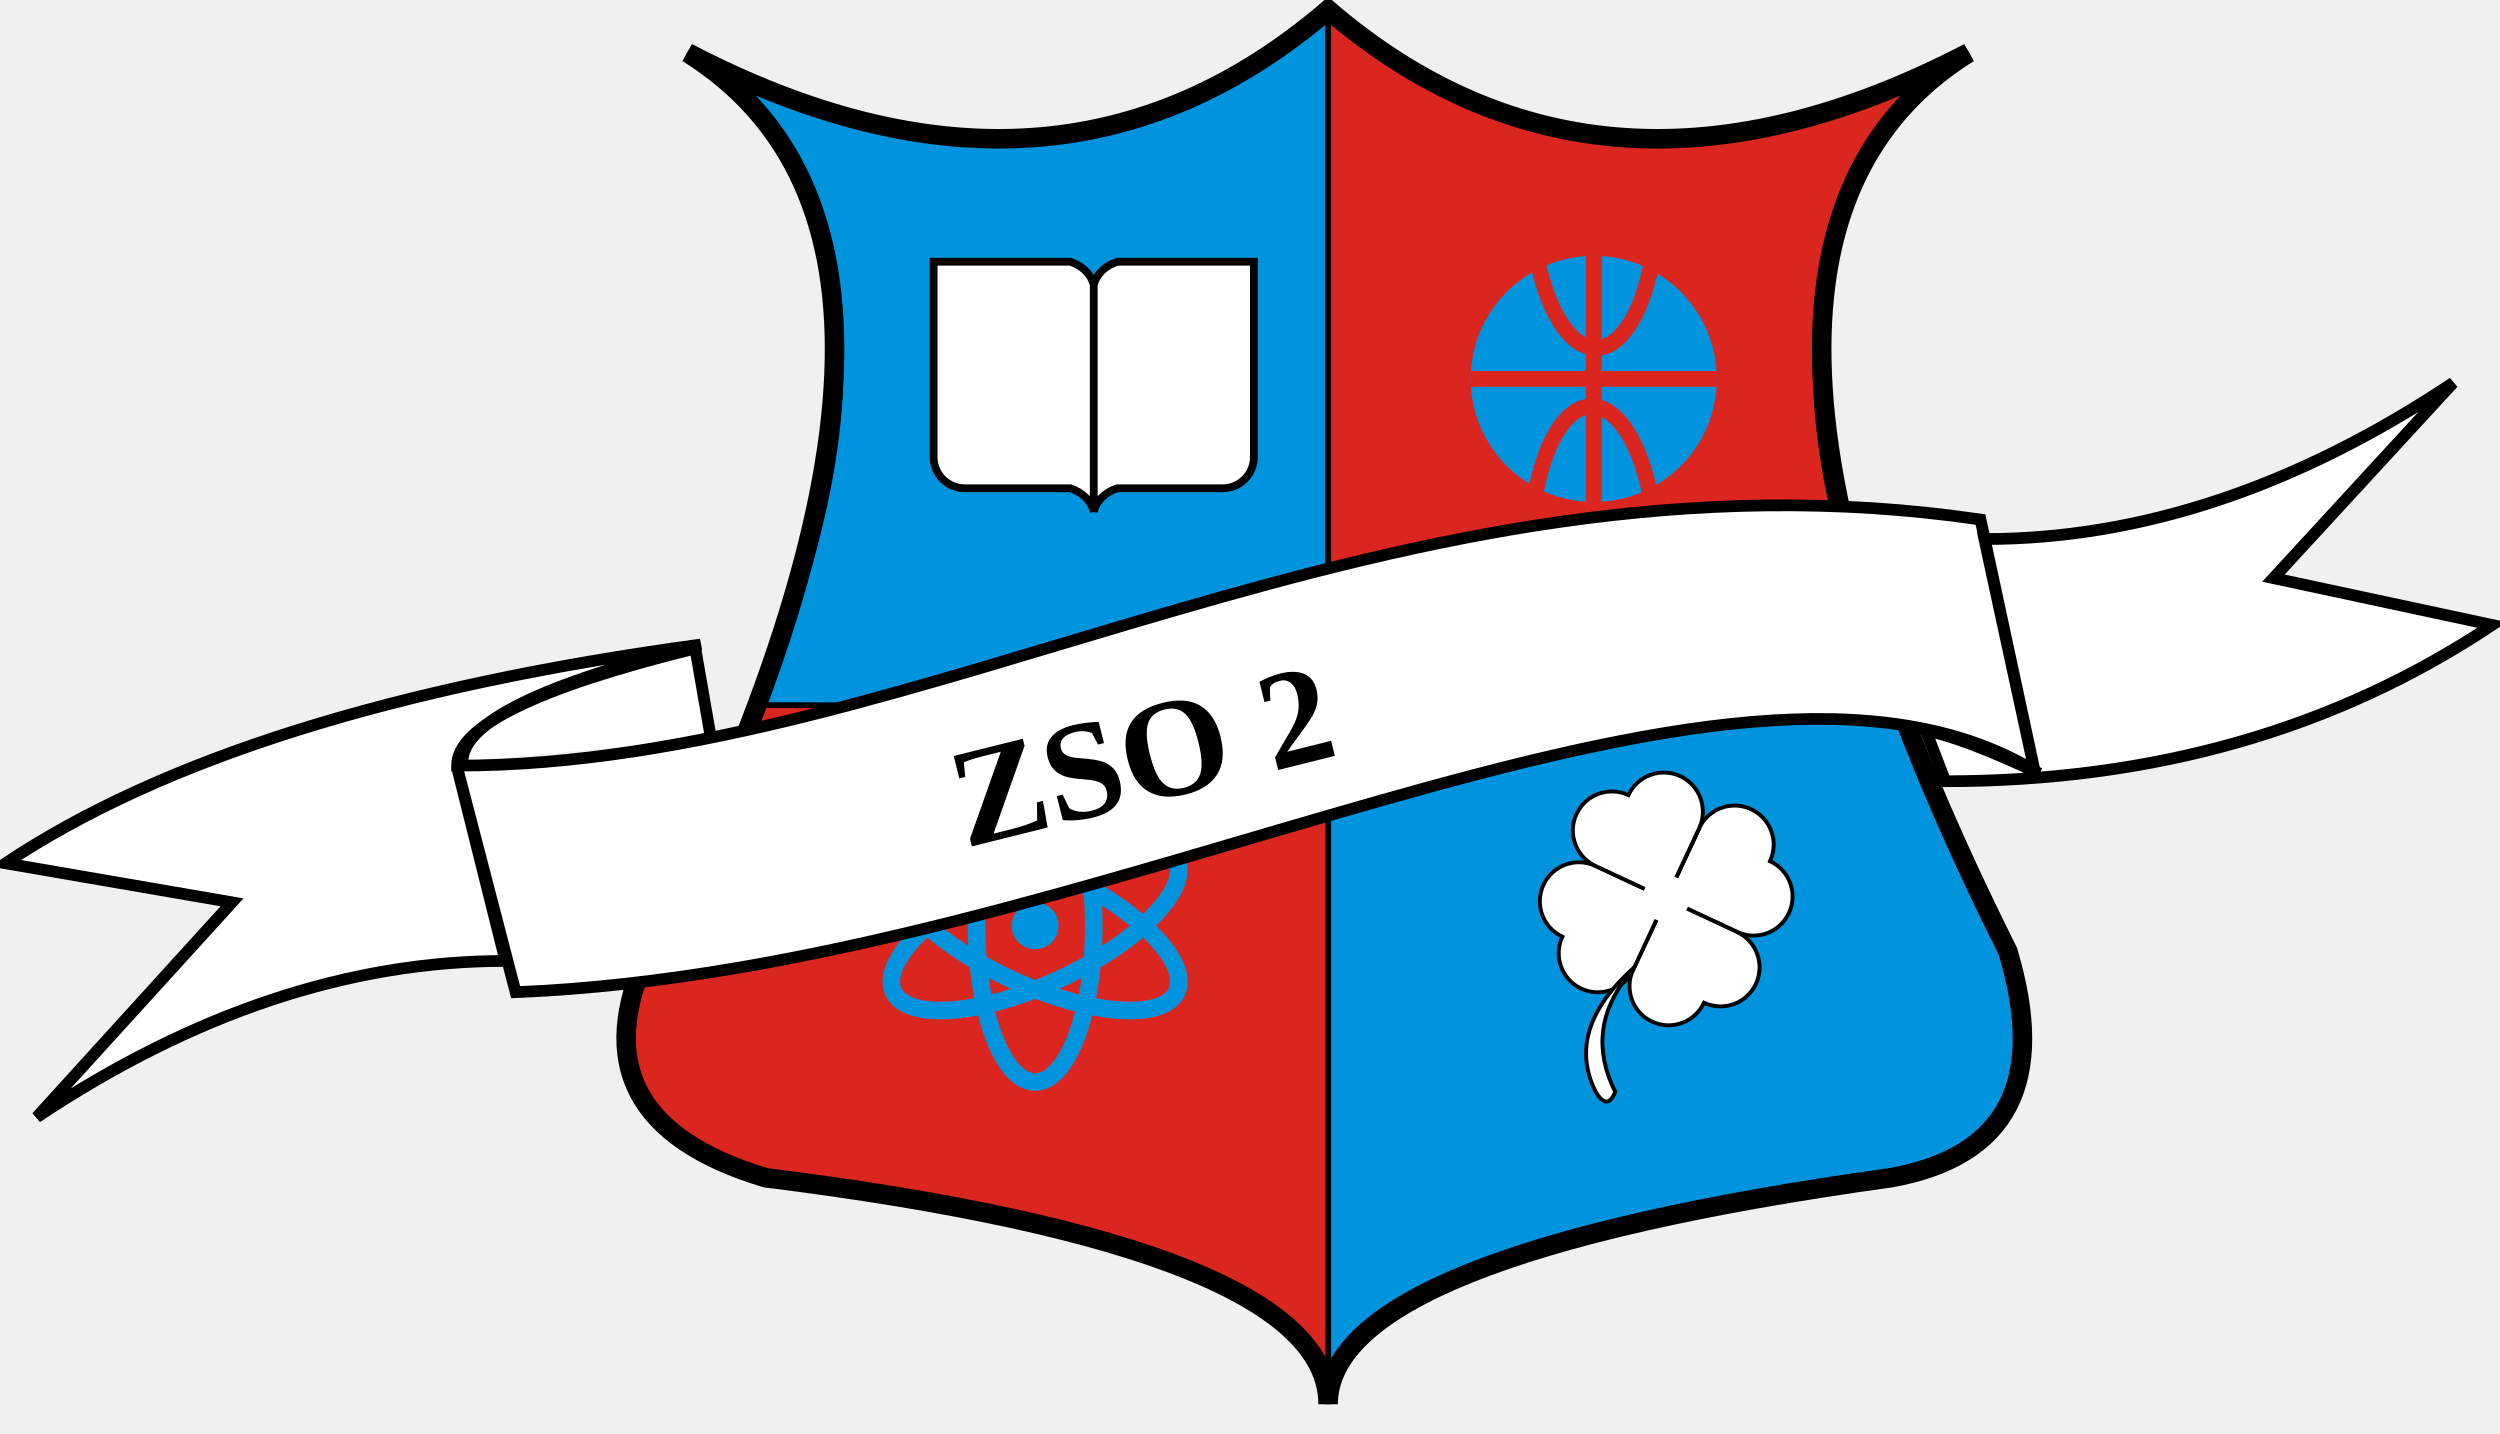
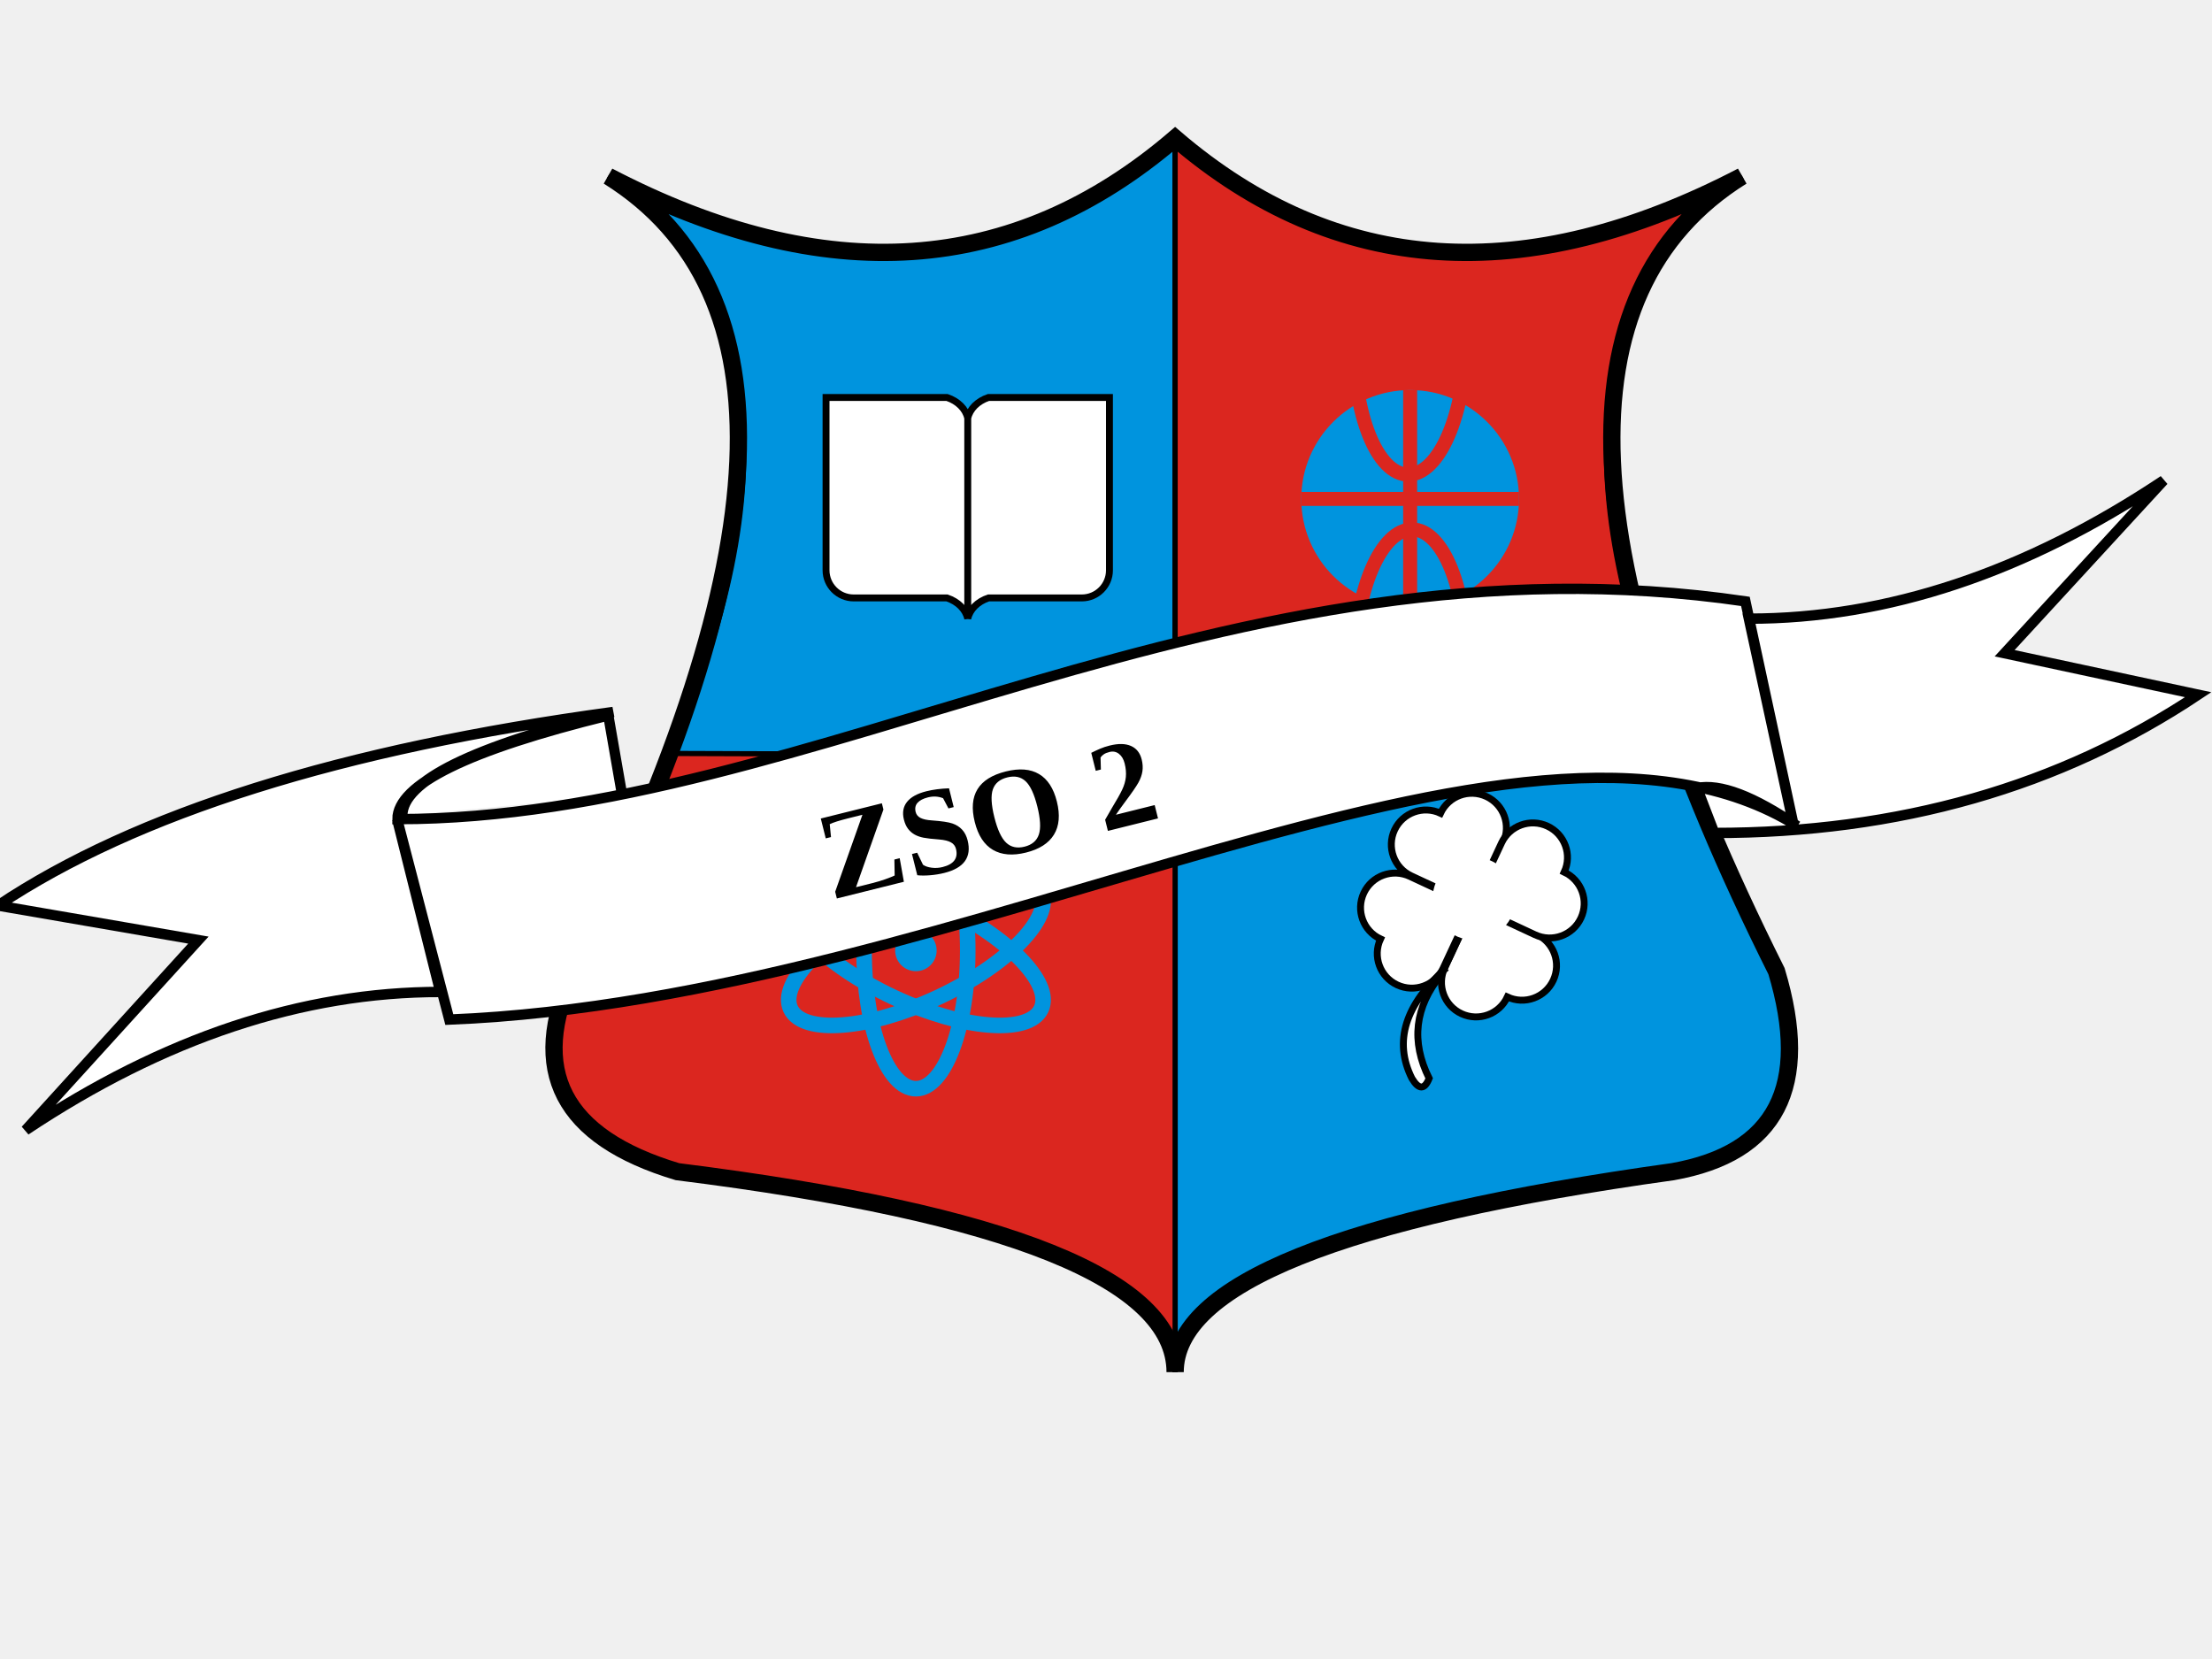
- <svg xmlns="http://www.w3.org/2000/svg" version="1.0" width="640pt" height="367pt" viewBox="0 0 640 367" preserveAspectRatio="xMidYMid meet">
-   <g transform="translate(0,367) scale(0.1,-0.1)" fill="#000000" stroke="none">
-     <path d="M3400 3645      q -700 -600 -1640 -110     q 680 -500 180 -1675     l 1460 0     l 0 1785 z" style="fill:#0094DE;stroke:black;stroke-width:15;opacity:1" />
-     <path d="M3400 3645      q 700 -600 1640 -110     q -680 -500 -180 -1675     l -1460 0     l 0 1785 z" style="fill:#DB261F;stroke:black;stroke-width:15;opacity:1" />
-     <path d="M3400 1860      l 1460 0      q 120 -310 280 -625     q 150 -500 -300 -580     q -1440 -200 -1440 -580     l 0 1785     z" style="fill:#0094DE;stroke:black;stroke-width:15;opacity:1" />
-     <path d="M3400 1860      l 0 -1780      q -0 380 -1440 580     q -500 150 -300 580     q 160 315 280 625     z" style="fill:#DB261F;stroke:black;stroke-width:15;opacity:1" />
-     <path d="M3400 3645     q 700 -600 1640 -110     q -800 -500 100 -2300     q 150 -500 -300 -580     q -1440 -200 -1440 -580     q 0 400 -1440 580     q -500 150 -300 580     q 900 1800 100 2300     q 940 -490 1640 110 z     " style="fill:none;stroke:black;stroke-width:50;opacity:1" />
-     <g transform="translate(300,900) scale(0.9,0.9)">
-       <circle r="350" cx="4200" cy="2000" fill="#0094DE" />
+ <svg xmlns="http://www.w3.org/2000/svg" version="1.0" width="640pt" height="480pt" viewBox="0 0 640 400" preserveAspectRatio="xMidYMid meet">
+   <g transform="translate(0,0) scale(0.1,0.1)" fill="#000000" stroke="none">
+     <path d="M3400 0     q -700 600 -1640 110     q 680 500 180 1675     l 1460 0     l 0 -1785 z" style="fill:#0094DE;stroke:black;stroke-width:15;opacity:1" />
+     <path d="M3400 0     q 700 600 1640 110     q -680 500 -180 1675     l -1460 0     l 0 1785 z" style="fill:#DB261F;stroke:black;stroke-width:15;opacity:1" />
+     <path d="M3400 1785     l 1460 0      q 120 310 280 625     q 150 500 -300 580     q -1440 200 -1440 580     l 0 -1785     z" style="fill:#0094DE;stroke:black;stroke-width:15;opacity:1" />
+     <path d="M3400 1785      l 0 1780      q 0 -380 -1440 -580     q -500 -150 -300 -580     q 160 -315 280 -625     z" style="fill:#DB261F;stroke:black;stroke-width:15;opacity:1" />
+     <path d="M3400 0     q 700 600 1640 110     q -800 500 100 2300     q 150 500 -300 580     q -1440 200 -1440 580     q 0 -400 -1440 -580     q -500 -150 -300 -580     q 900 -1800 100 -2300     q 940 490 1640 -110 z     " style="fill:none;stroke:black;stroke-width:50;opacity:1" />
+     <g transform="translate(300,850) scale(0.9,0.9)">
+       <circle r="350" cx="4200" cy="215" fill="#0094DE" />
      <g style="fill:#DB261F;stroke:#DB261F;stroke-width:45">
-         <path d="M4200 2350 v-700" />
-         <path d="M3850 2000 h 700" />
-         <path d="M4020 2520 a 100 240 1 0 1 360 0" style="fill:none;" />
-         <path d="M4020 1490 a 100 240 1 0 0 360 0" style="fill:none;" />
+         <path d="M4200 565 v-700" />
+         <path d="M3850 215 h 700" />
+         <path d="M4020 745 a 100 240 1 0 1 360 0" style="fill:none;" />
+         <path d="M4020 -295 a 100 240 1 0 0 360 0" style="fill:none;" />
      </g>
    </g>
-     <g transform="translate(100,0)" style="fill:none;stroke:#0094DE;stroke-width:45">
-       <ellipse rx="150" ry="400" cx="2550" cy="1300" />
-       <ellipse rx="150" ry="400" cx="2550" cy="1300" transform="rotate(65, 2550, 1300)" />
-       <ellipse rx="150" ry="400" cx="2550" cy="1300" transform="rotate(-65, 2550, 1300)" />
-       <circle r="60" cx="2550" cy="1300" fill="#0094DE" stroke="none" />
+     <g transform="translate(100,100)" style="fill:none;stroke:#0094DE;stroke-width:45">
+       <ellipse rx="150" ry="400" cx="2550" cy="2250" />
+       <ellipse rx="150" ry="400" cx="2550" cy="2250" transform="rotate(65, 2550, 2250)" />
+       <ellipse rx="150" ry="400" cx="2550" cy="2250" transform="rotate(-65, 2550, 2250)" />
+       <circle r="60" cx="2550" cy="2250" fill="#0094DE" stroke="none" />
    </g>
-     <path d="M2390 3000 h350      a 100 80 0 0 0 60 -60     a 100 80 0 0 0 60 60     h350 v-500     a 80 80 0 0 0 -80 -80     h-270     a 100 80 0 0 1 -60 -60     v 580     v -580     a 100 80 0 0 1 -60 60     h-270     a 80 80 0 0 0 -80 80     z" style="fill:white;stroke:black;stroke-width:20" />
-     <g transform="translate(80.00,-00.00)" stroke="black" stroke-width="10" fill="white">
-       <path transform="rotate(-25, 4270 1550)" d="M4270 1550 v-200 h200          a100,100 90 0,1 0,200         a100,100 90 0,1 -200,0         z" />
-       <path transform="rotate(-115, 4270 1550)" d="M 4470 1550 h200          a100,100 90 0,1 0,200         a100,100 90 0,1 -200,0         z" />
-       <path transform="rotate(-205, 4270 1550)" d="M 4270 1550 v200 h200          a100,100 90 0,1 0,200         a100,100 90 0,1 -200,0         z" />
-       <path transform="rotate(-295, 4270 1550)" d="M 4070 1550 h200          a100,100 90 0,1 0,200         a100,100 90 0,1 -200,0         z" />
-       <circle r="60" cx="4185" cy="1370" fill="white" stroke="none" />
-       <path d="M4105 1195          q -180 -160 -100 -320         q 30 -50 50 0         q -80 160 35 300" />
+     <path d="M2390 750 h350      a 100 80 0 0 1 60 60     a 100 80 0 0 1 60 -60     h350 v500     a -80 -80 0 0 1 -80 80     h-270     a 100 80 0 0 0 -60 60     v -580     v 580     a 100 80 0 0 0 -60 -60     h-270     a 80 80 0 0 1 -80 -80     z" style="fill:white;stroke:black;stroke-width:20" />
+     <g transform="translate(80.00,00.00)" stroke="black" stroke-width="20" fill="white">
+       <path transform="rotate(25, 4100 2400)" d="M4100 2400 v-200 h200          a100,100 90 0,1 0,200         a100,100 90 0,1 -200,0         z" />
+       <path transform="rotate(115, 4180 2220)" d="M 4180 2220 h200          a100,100 90 0,1 0,200         a100,100 90 0,1 -200,0         z" />
+       <path transform="rotate(205, 4100 2400)" d="M 4100 2400 v200 h200          a100,100 90 0,1 0,200         a100,100 90 0,1 -200,0         z" />
+       <path transform="rotate(295, 4180 2220)" d="M 4180 2220 h200          a100,100 90 0,1 0,200         a100,100 90 0,1 -200,0         z" />
+       <circle r="120" cx="4185" cy="2200" fill="white" stroke="none" />
+       <path d="M4105 2400          q -180 160 -100 320         q 30 50 50 0         q -80 -160 35 -300" />
    </g>
-     <path d="M1820 1780 l -40 230     q-610 -150 -610 -300     c 1200 0, 2400 850, 3900 630     l 140 -650     l -130 600     q 600 0 1200 400     l -460 -500     l 560 -120     q -600 -400 -1400 -400     l -50 130     q 100 -20 290 -110     c -800 500, -2400 -500, -3900 -560     l -151 580     l 125 -500     q -600 0 -1200 -400     l 500 550     l -580 100     q 600 400 1780 560     q-610 -150 -610 -300" fill="white" stroke="black" stroke-width="30" fill-opacity="1.0" />
-     <text x="3300" y="-1650" textLength="4em" font-family="Times New Roman, Arial, Helvetica, Verdana" font-weight="bold" transform="rotate(14, 3500, -1800) scale(1,-1)" font-size="30em">ZSO 2</text>
+     <path d="M1800 1900      l -40 -230     q-610 150 -610 300     c 1200 0, 2400 -850, 3900 -630     l 140 650     l -130 -600     q 600 0 1200 -400     l -460 500     l 560 120     q -600 400 -1400 400     l -50 -130     q 100 -20 290 110     c -800 -500, -2400 500, -3900 560     l -151 -580     l 125 500     q -600 0 -1200 400     l 500 -550     l -580 -100     q 600 -400 1780 -560     q-610 150 -610 300" fill="white" stroke="black" stroke-width="30" fill-opacity="1.0" />
+     <text x="1800" y="2720" textLength="4em" font-family="Times New Roman, Arial, Helvetica, Verdana" font-weight="bold" transform="rotate(-14)" font-size="30em">ZSO 2</text>
  </g>
</svg>
